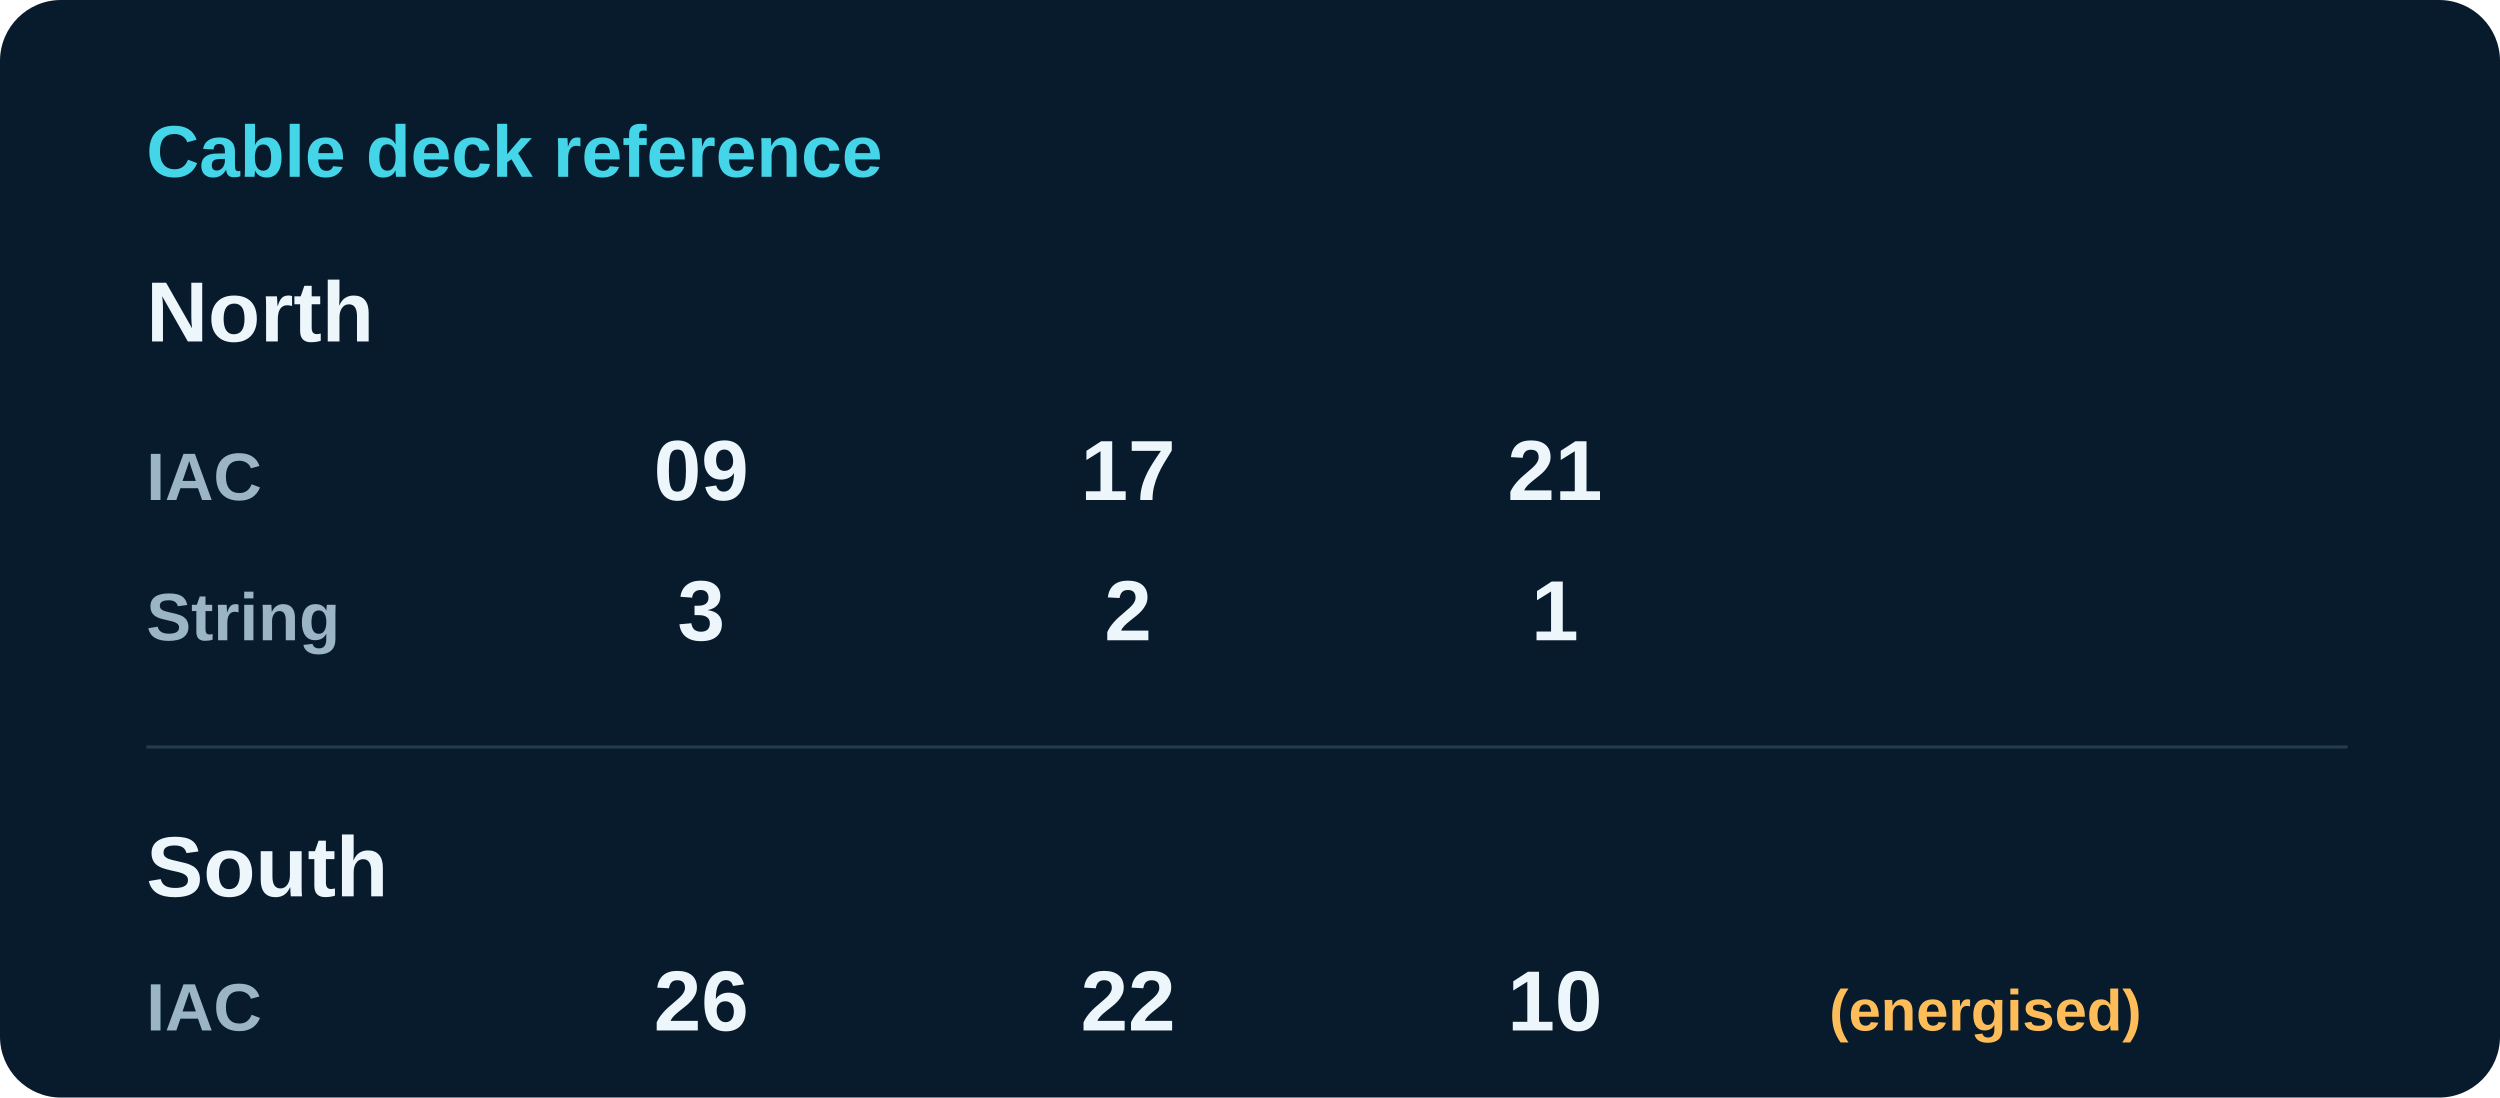
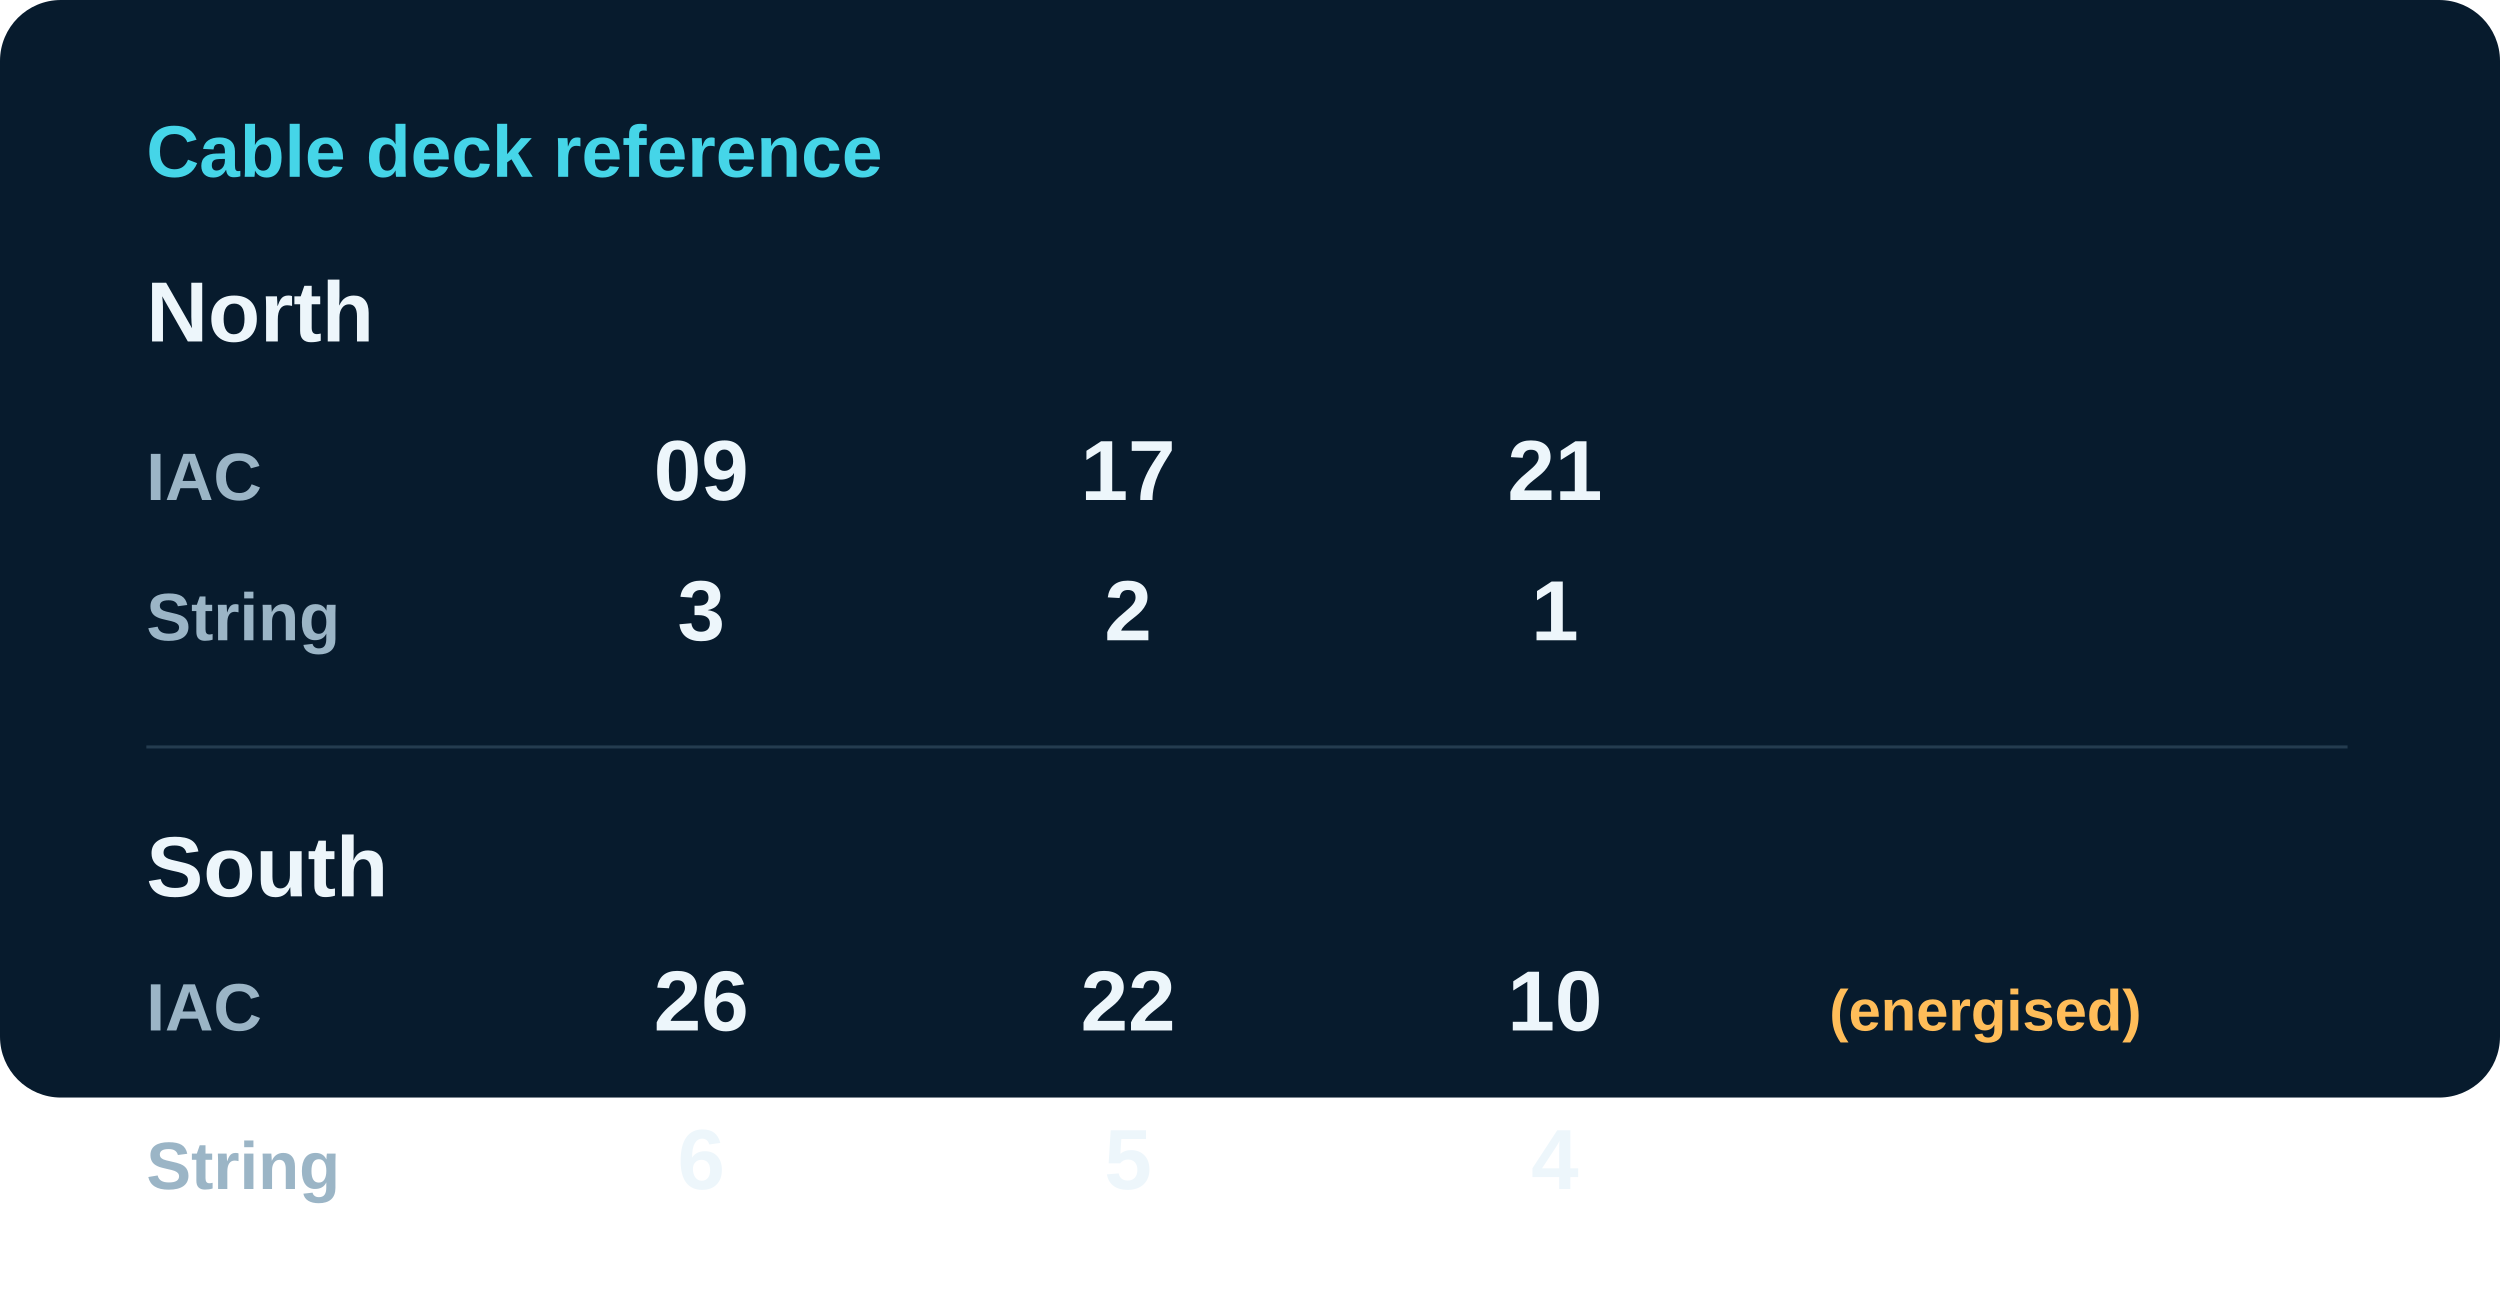
- <svg xmlns="http://www.w3.org/2000/svg" viewBox="0 0 820 360" role="img" aria-labelledby="title desc">
+ <svg xmlns="http://www.w3.org/2000/svg" viewBox="0 0 820 430" role="img" aria-labelledby="title desc">
  <rect width="820" height="360" rx="20" fill="#071b2d" />
  <text x="48" y="58" fill="#45d5e8" font-family="Arial, sans-serif" font-size="24" font-weight="700">Cable deck reference</text>
  <text x="48" y="112" fill="#edf6fb" font-family="Arial, sans-serif" font-size="28" font-weight="700">North</text>
  <text x="48" y="164" fill="#9bb5c6" font-family="Arial, sans-serif" font-size="22" font-weight="700">IAC</text>
  <text x="230" y="164" fill="#edf6fb" font-family="Arial, sans-serif" font-size="28" font-weight="700" text-anchor="middle">09</text>
  <text x="370" y="164" fill="#edf6fb" font-family="Arial, sans-serif" font-size="28" font-weight="700" text-anchor="middle">17</text>
  <text x="510" y="164" fill="#edf6fb" font-family="Arial, sans-serif" font-size="28" font-weight="700" text-anchor="middle">21</text>
  <text x="48" y="210" fill="#9bb5c6" font-family="Arial, sans-serif" font-size="22" font-weight="700">String</text>
  <text x="230" y="210" fill="#edf6fb" font-family="Arial, sans-serif" font-size="28" font-weight="700" text-anchor="middle">3</text>
  <text x="370" y="210" fill="#edf6fb" font-family="Arial, sans-serif" font-size="28" font-weight="700" text-anchor="middle">2</text>
  <text x="510" y="210" fill="#edf6fb" font-family="Arial, sans-serif" font-size="28" font-weight="700" text-anchor="middle">1</text>
  <line x1="48" y1="245" x2="770" y2="245" stroke="#9abed8" stroke-opacity=".2" />
  <text x="48" y="294" fill="#edf6fb" font-family="Arial, sans-serif" font-size="28" font-weight="700">South</text>
  <text x="48" y="338" fill="#9bb5c6" font-family="Arial, sans-serif" font-size="22" font-weight="700">IAC</text>
  <text x="230" y="338" fill="#edf6fb" font-family="Arial, sans-serif" font-size="28" font-weight="700" text-anchor="middle">26</text>
  <text x="370" y="338" fill="#edf6fb" font-family="Arial, sans-serif" font-size="28" font-weight="700" text-anchor="middle">22</text>
  <text x="510" y="338" fill="#edf6fb" font-family="Arial, sans-serif" font-size="28" font-weight="700" text-anchor="middle">10</text>
  <text x="600" y="338" fill="#ffbd59" font-family="Arial, sans-serif" font-size="19" font-weight="700">(energised)</text>
+   <text x="48" y="390" fill="#9bb5c6" font-family="Arial, sans-serif" font-size="22" font-weight="700">String</text>
+   <text x="230" y="390" fill="#edf6fb" font-family="Arial, sans-serif" font-size="28" font-weight="700" text-anchor="middle">6</text>
+   <text x="370" y="390" fill="#edf6fb" font-family="Arial, sans-serif" font-size="28" font-weight="700" text-anchor="middle">5</text>
+   <text x="510" y="390" fill="#edf6fb" font-family="Arial, sans-serif" font-size="28" font-weight="700" text-anchor="middle">4</text>
</svg>
